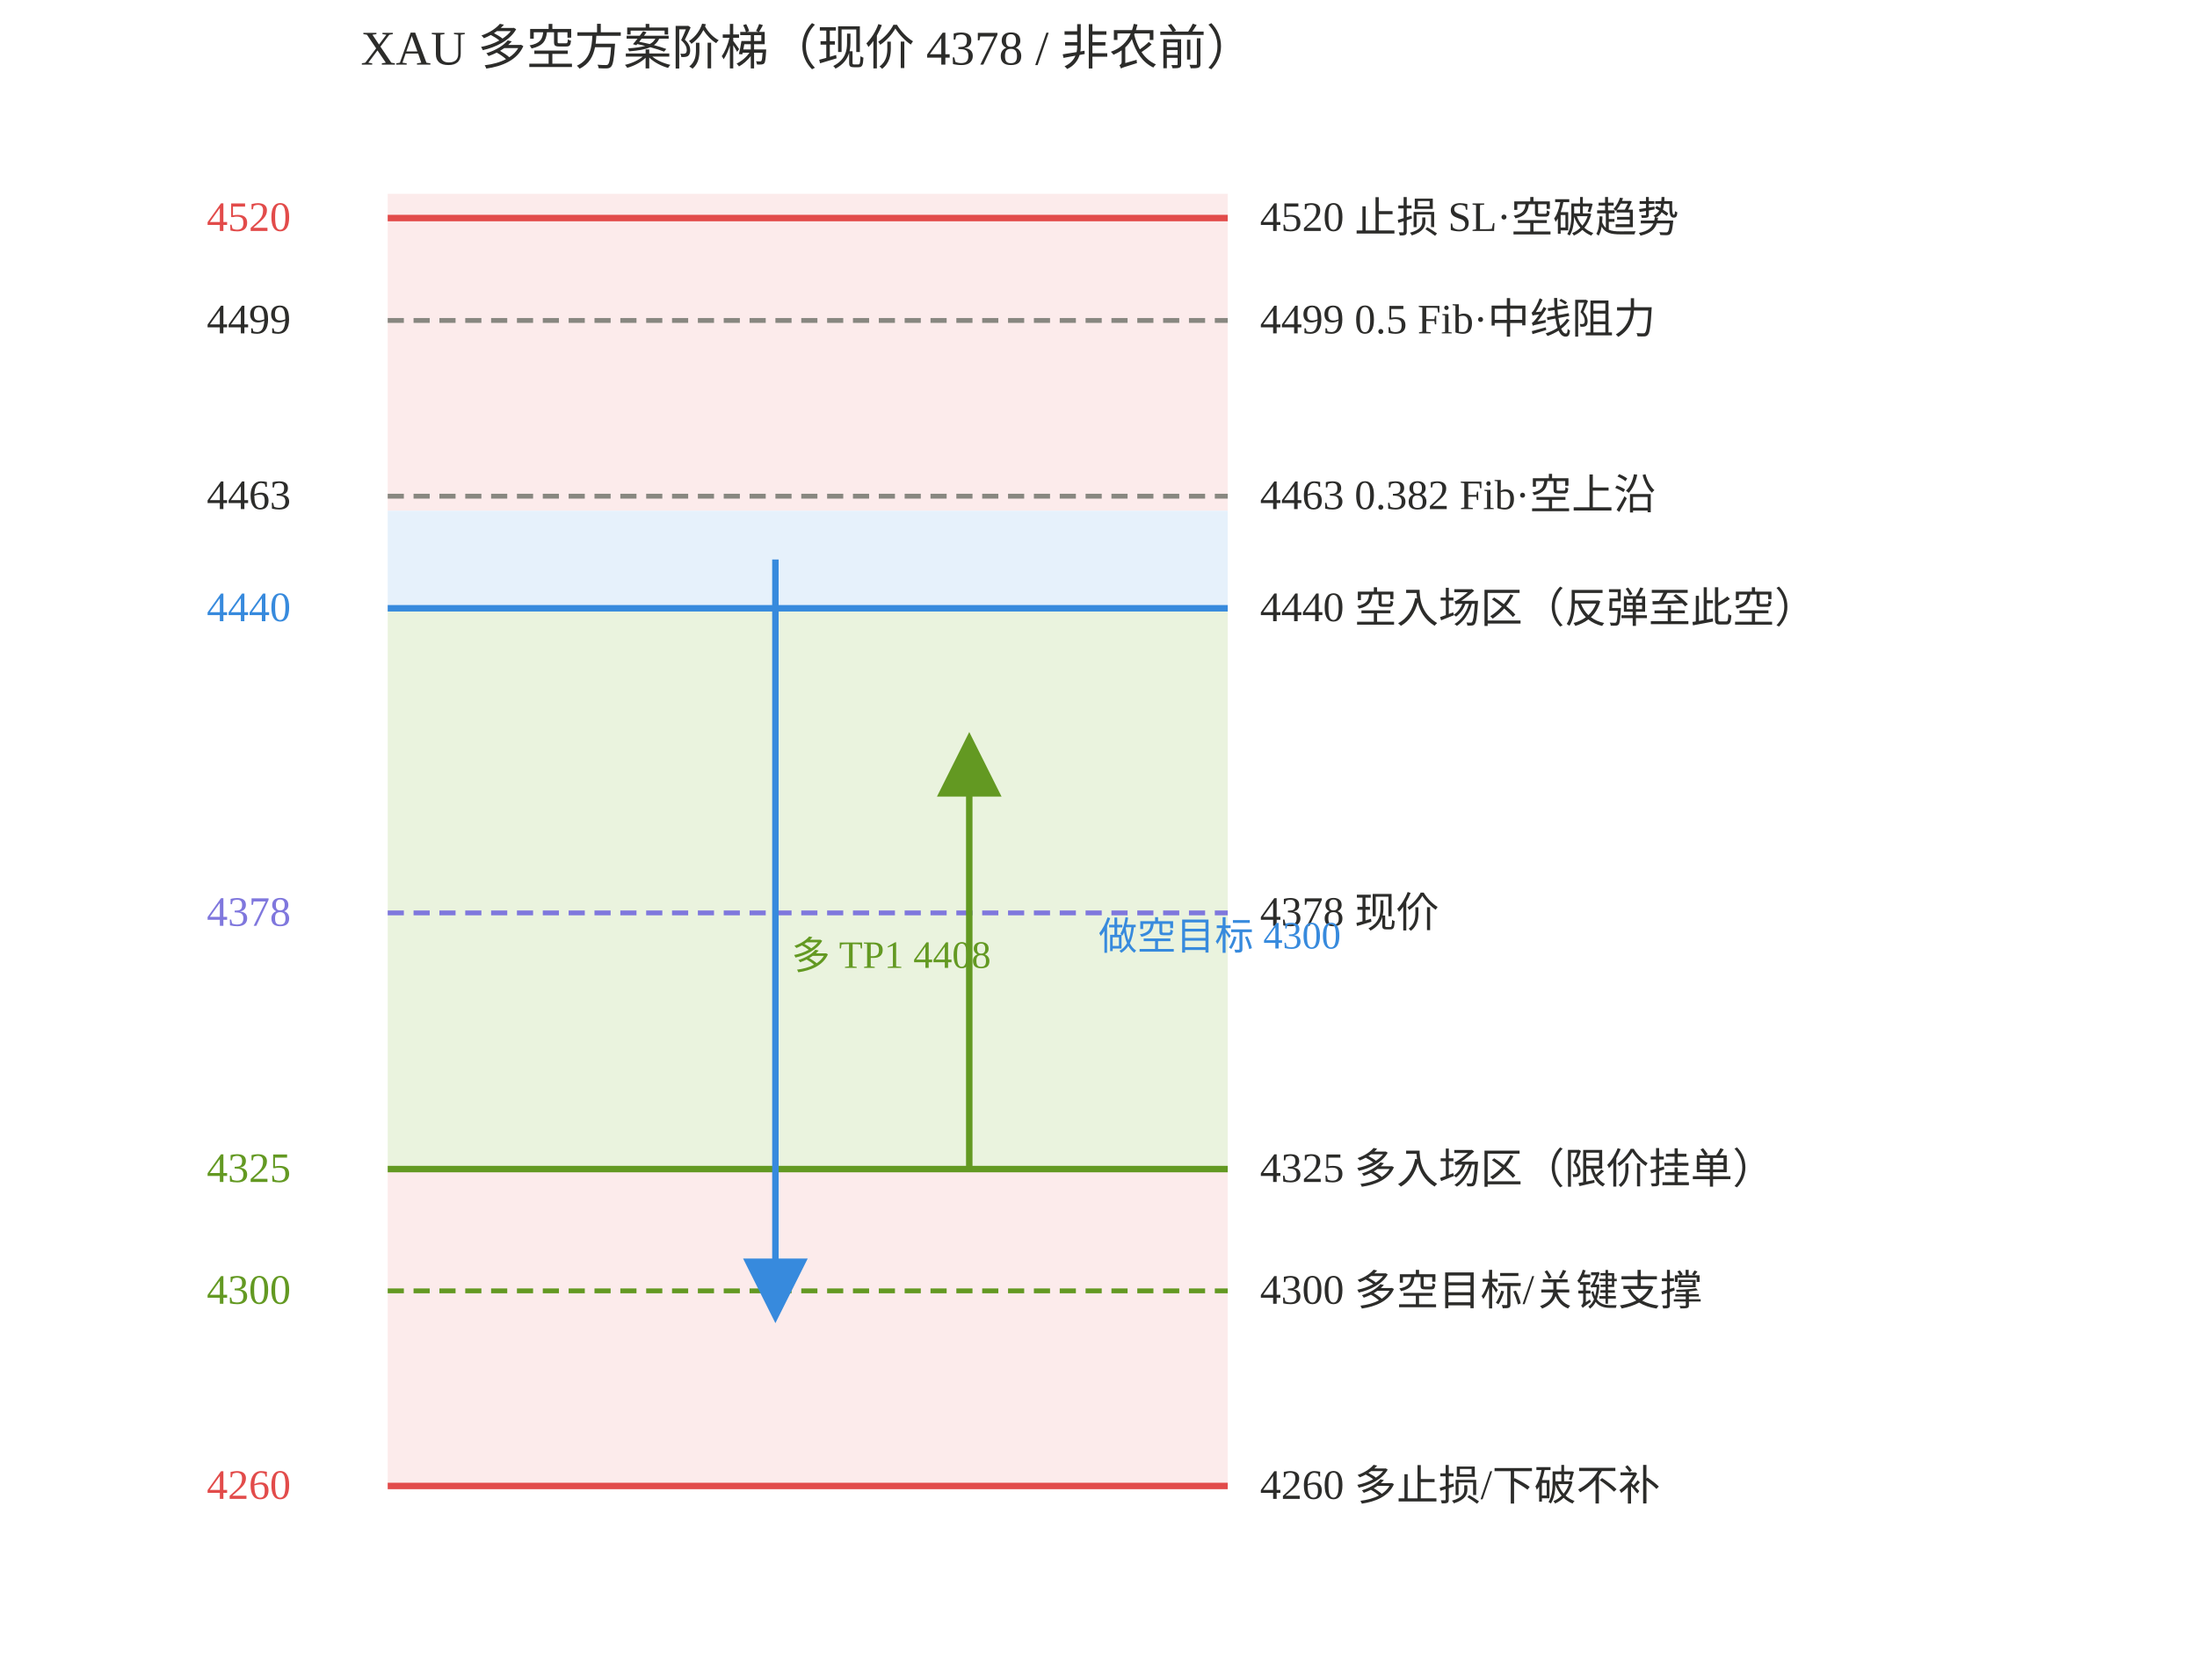
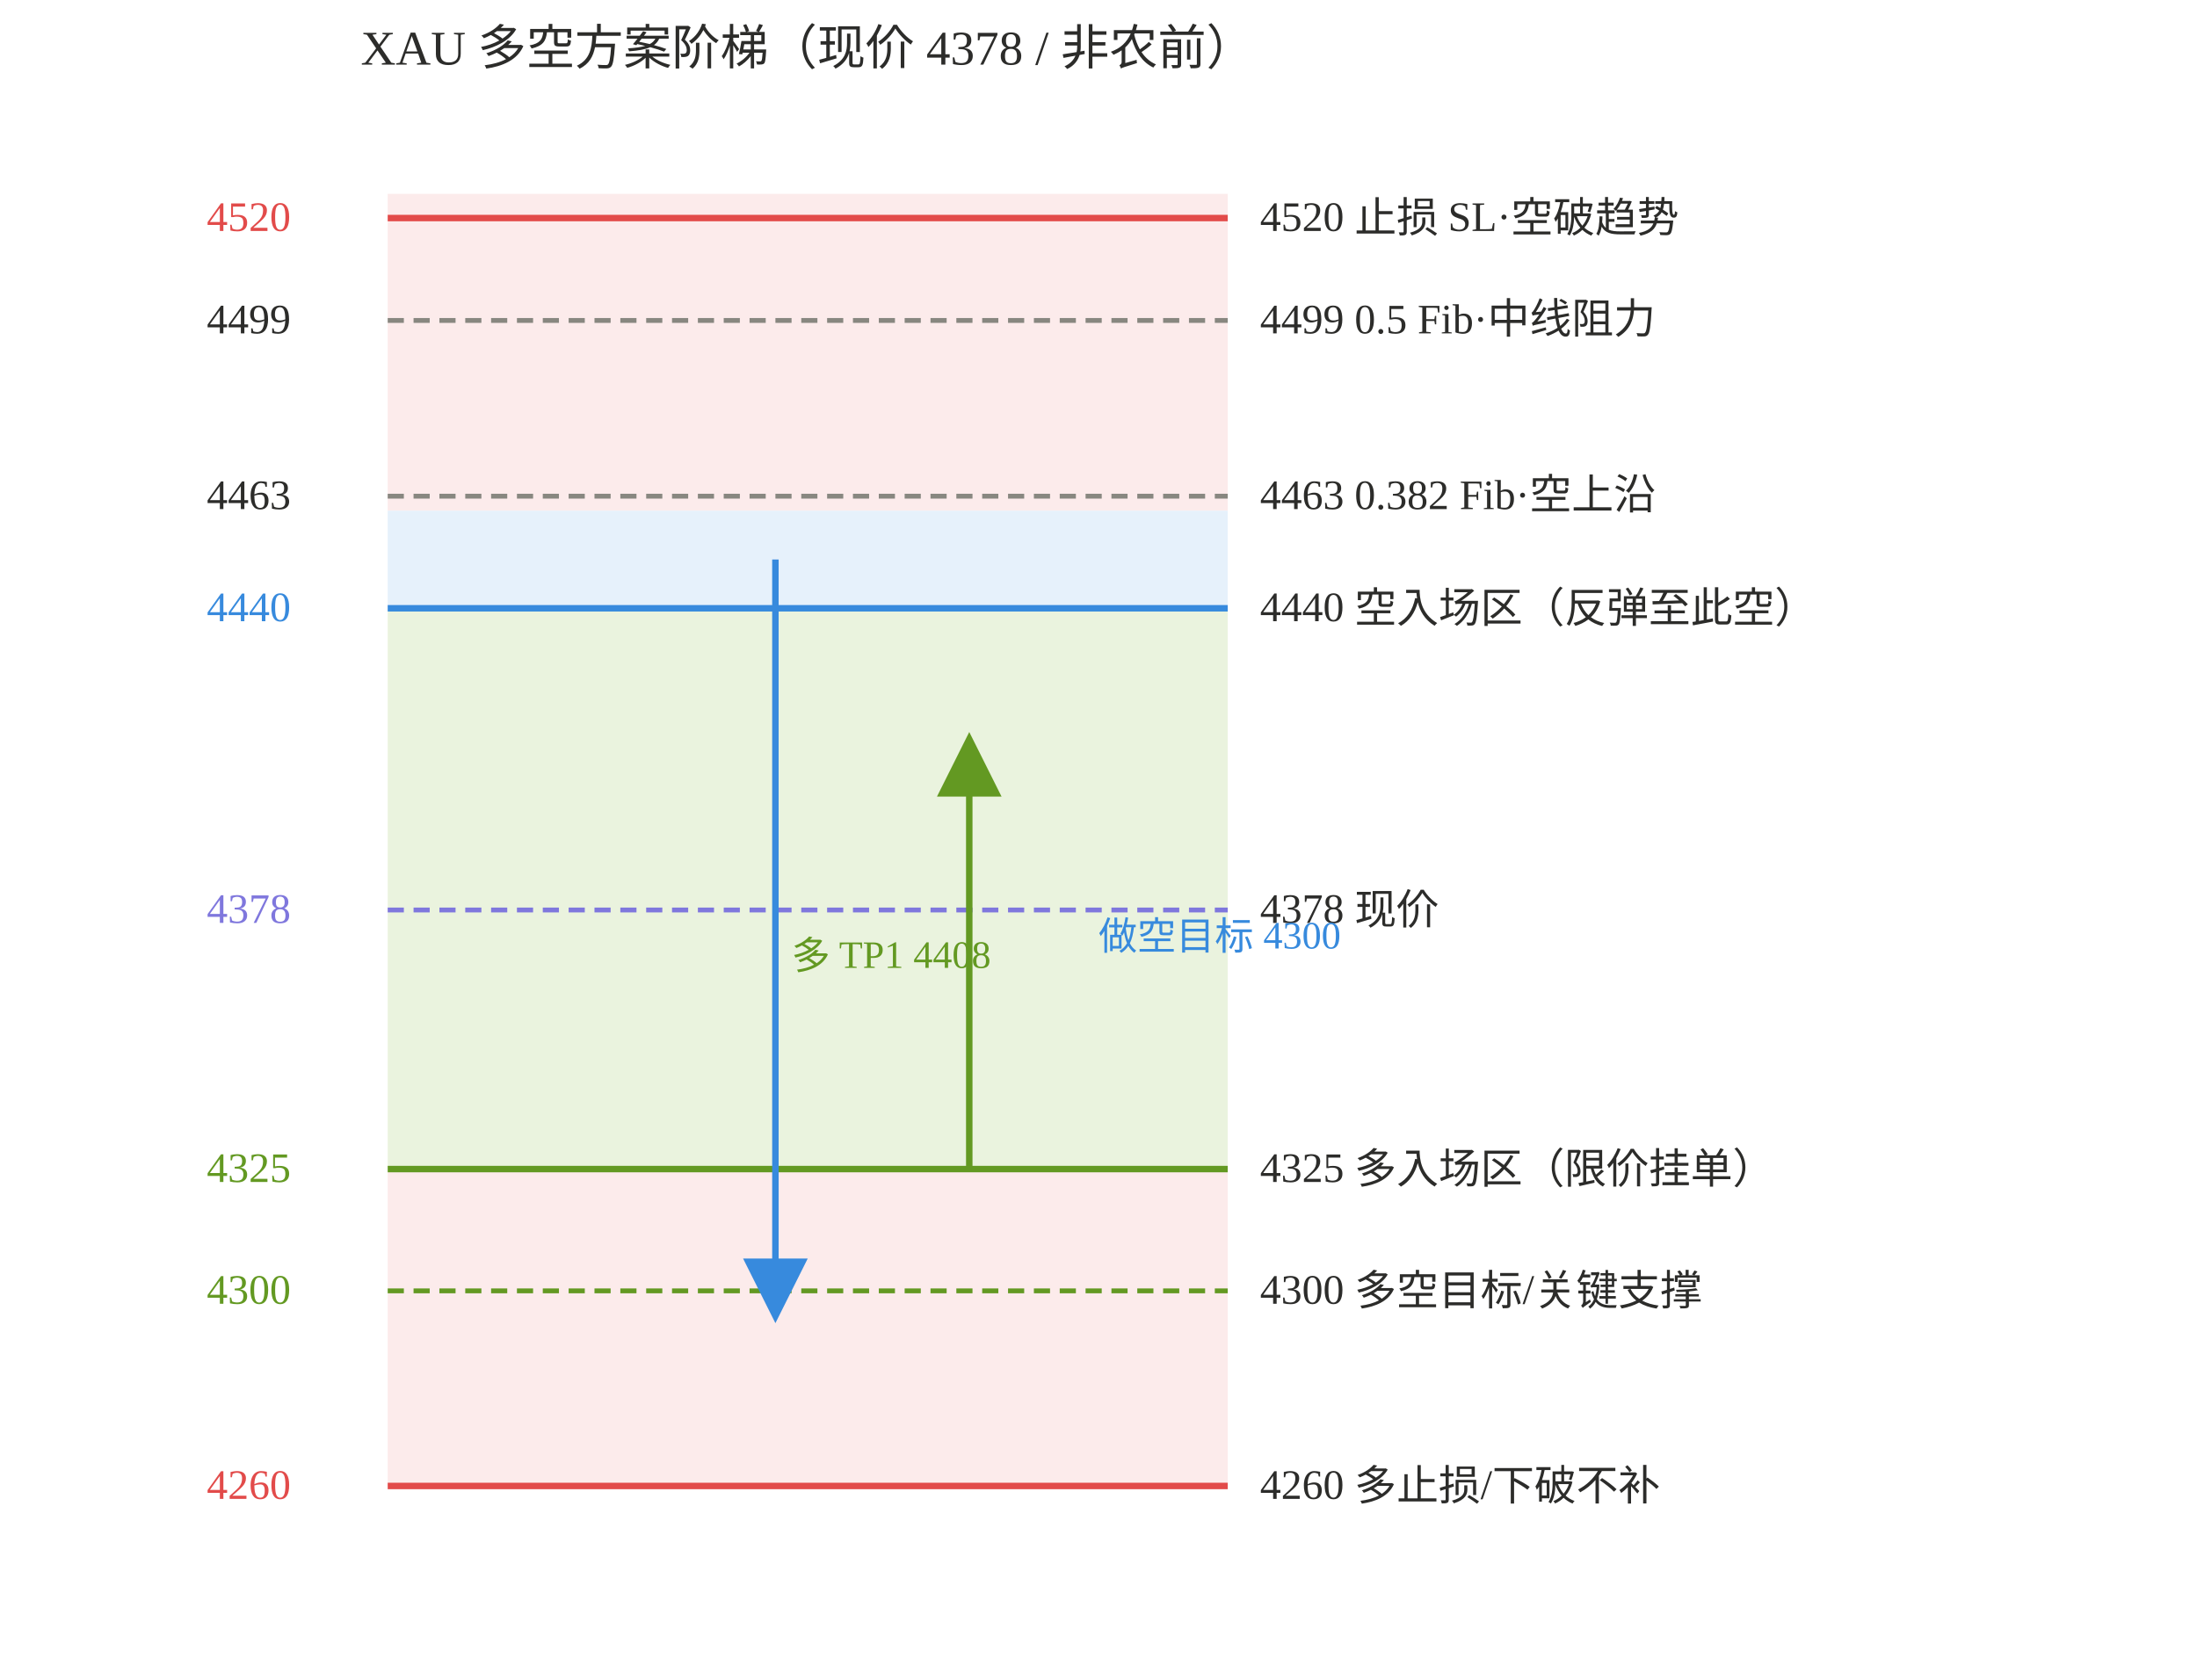
<svg xmlns="http://www.w3.org/2000/svg" viewBox="0 0 680 520" role="img" aria-label="XAU 多空方案阶梯">
  <rect x="120" y="60.0" width="260" height="98.1" fill="#FCEBEB" />
  <rect x="120" y="158.1" width="260" height="30.2" fill="#E6F1FB" />
  <rect x="120" y="188.3" width="260" height="173.6" fill="#EAF3DE" />
  <rect x="120" y="361.9" width="260" height="98.1" fill="#FCEBEB" />
  <line x1="120" y1="67.5" x2="380" y2="67.5" stroke="#E24B4A" stroke-width="2" />
  <text x="90" y="71.5" font-size="13" text-anchor="end" fill="#E24B4A">4520</text>
  <text x="390" y="71.5" font-size="13" fill="#2C2C2A">4520 止损 SL·空破趋势</text>
  <line x1="120" y1="99.2" x2="380" y2="99.2" stroke="#888780" stroke-width="1.5" stroke-dasharray="5,3" />
  <text x="90" y="103.2" font-size="13" text-anchor="end" fill="#2C2C2A">4499</text>
  <text x="390" y="103.2" font-size="13" fill="#2C2C2A">4499 0.5 Fib·中线阻力</text>
  <line x1="120" y1="153.6" x2="380" y2="153.6" stroke="#888780" stroke-width="1.5" stroke-dasharray="5,3" />
  <text x="90" y="157.6" font-size="13" text-anchor="end" fill="#2C2C2A">4463</text>
  <text x="390" y="157.6" font-size="13" fill="#2C2C2A">4463 0.382 Fib·空上沿</text>
  <line x1="120" y1="188.3" x2="380" y2="188.3" stroke="#378ADD" stroke-width="2" />
  <text x="90" y="192.3" font-size="13" text-anchor="end" fill="#378ADD">4440</text>
  <text x="390" y="192.3" font-size="13" fill="#2C2C2A">4440 空入场区（反弹至此空）</text>
-   <line x1="120" y1="282.6" x2="380" y2="282.6" stroke="#7F77DD" stroke-width="1.5" stroke-dasharray="5,3" />
-   <text x="90" y="286.6" font-size="13" text-anchor="end" fill="#7F77DD">4378</text>
-   <text x="390" y="286.6" font-size="13" fill="#2C2C2A">4378 现价</text>
+   <line x1="120" y1="281.7" x2="380" y2="281.7" stroke="#7F77DD" stroke-width="1.5" stroke-dasharray="5,3" />
+   <text x="90" y="285.7" font-size="13" text-anchor="end" fill="#7F77DD">4378</text>
+   <text x="390" y="285.7" font-size="13" fill="#2C2C2A">4378 现价</text>
  <line x1="120" y1="361.9" x2="380" y2="361.9" stroke="#639922" stroke-width="2" />
  <text x="90" y="365.9" font-size="13" text-anchor="end" fill="#639922">4325</text>
  <text x="390" y="365.9" font-size="13" fill="#2C2C2A">4325 多入场区（限价挂单）</text>
  <line x1="120" y1="399.6" x2="380" y2="399.6" stroke="#639922" stroke-width="1.5" stroke-dasharray="5,3" />
  <text x="90" y="403.6" font-size="13" text-anchor="end" fill="#639922">4300</text>
  <text x="390" y="403.6" font-size="13" fill="#2C2C2A">4300 多空目标/关键支撑</text>
  <line x1="120" y1="460.0" x2="380" y2="460.0" stroke="#E24B4A" stroke-width="2" />
  <text x="90" y="464.0" font-size="13" text-anchor="end" fill="#E24B4A">4260</text>
  <text x="390" y="464.0" font-size="13" fill="#2C2C2A">4260 多止损/下破不补</text>
  <defs>
    <marker id="ad" markerWidth="10" markerHeight="10" refX="5" refY="5" orient="auto">
      <path d="M0,0 L10,5 L0,10 Z" fill="#378ADD" />
    </marker>
    <marker id="au" markerWidth="10" markerHeight="10" refX="5" refY="5" orient="auto">
      <path d="M0,10 L10,5 L0,0 Z" fill="#639922" />
    </marker>
  </defs>
  <path d="M 240 173.2 L 240 399.6" stroke="#378ADD" stroke-width="2" fill="none" marker-end="url(#ad)" />
  <path d="M 300 361.9 L 300 236.6" stroke="#639922" stroke-width="2" fill="none" marker-end="url(#au)" />
  <text x="340" y="294.0" font-size="12" fill="#378ADD">做空目标 4300</text>
  <text x="245" y="300.0" font-size="12" fill="#639922">多 TP1 4408</text>
  <text x="250" y="20" font-size="15" font-weight="500" fill="#2C2C2A" text-anchor="middle">XAU 多空方案阶梯（现价 4378 / 非农前）</text>
</svg>
